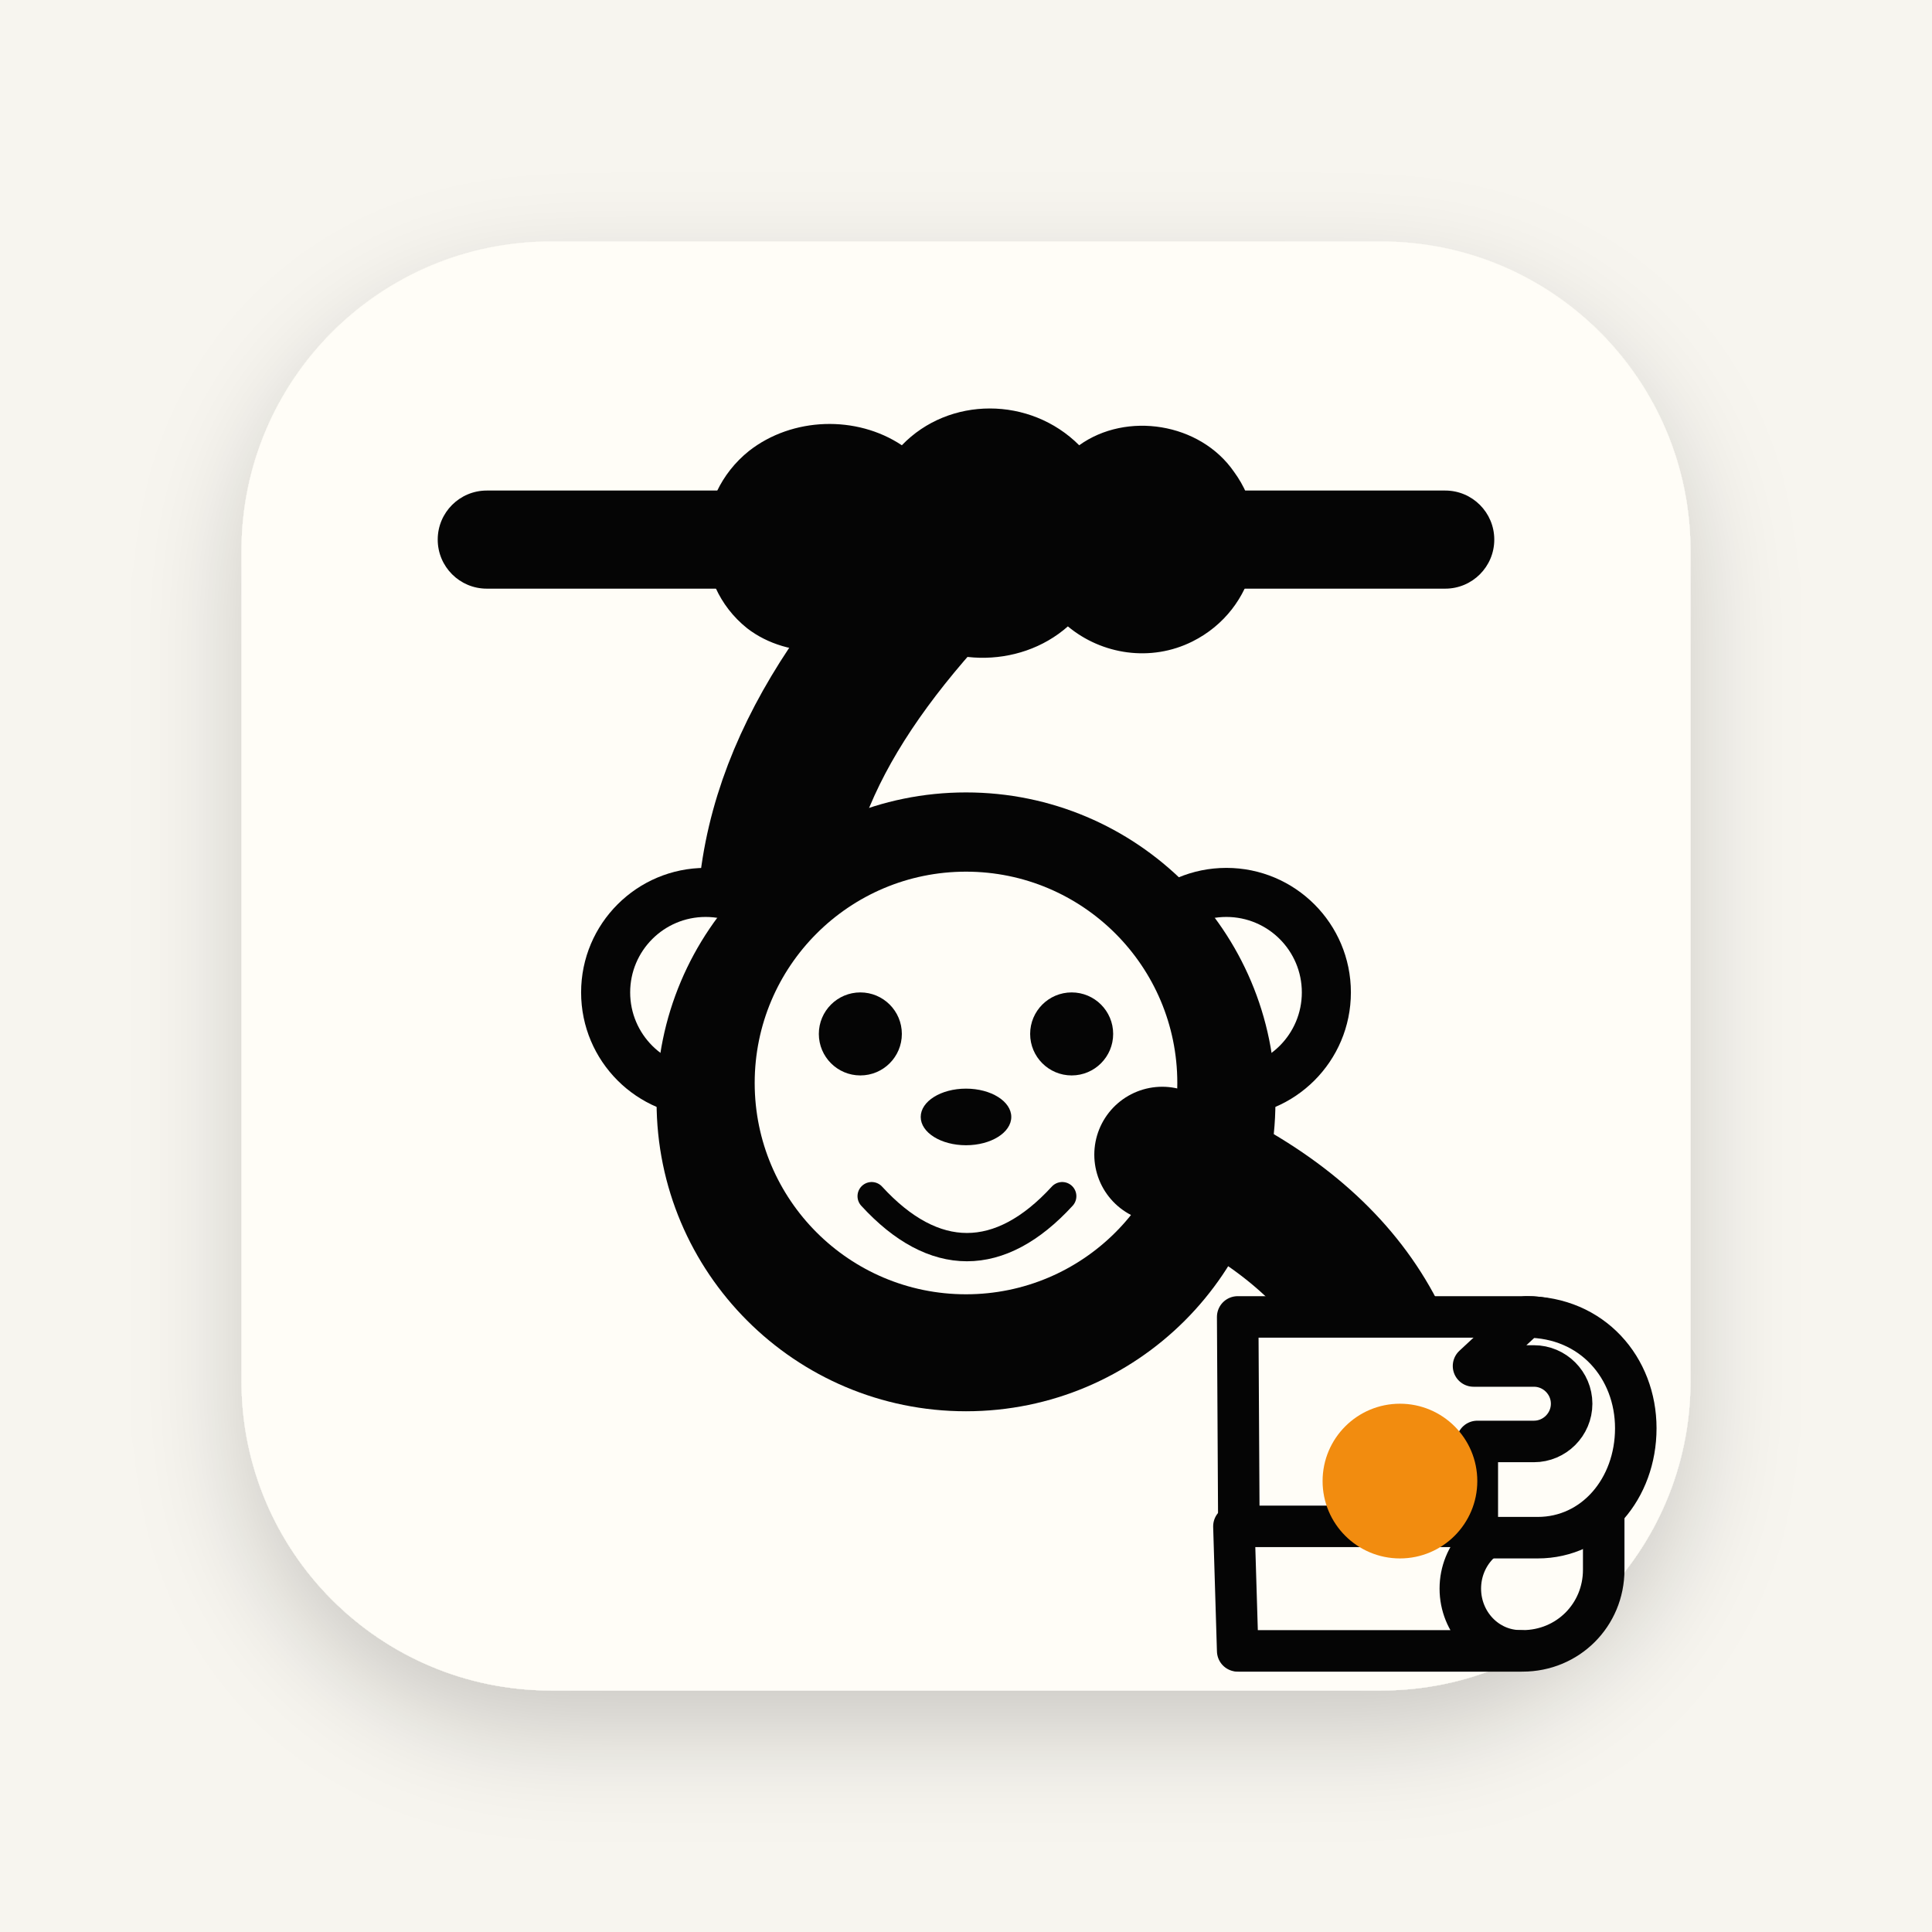
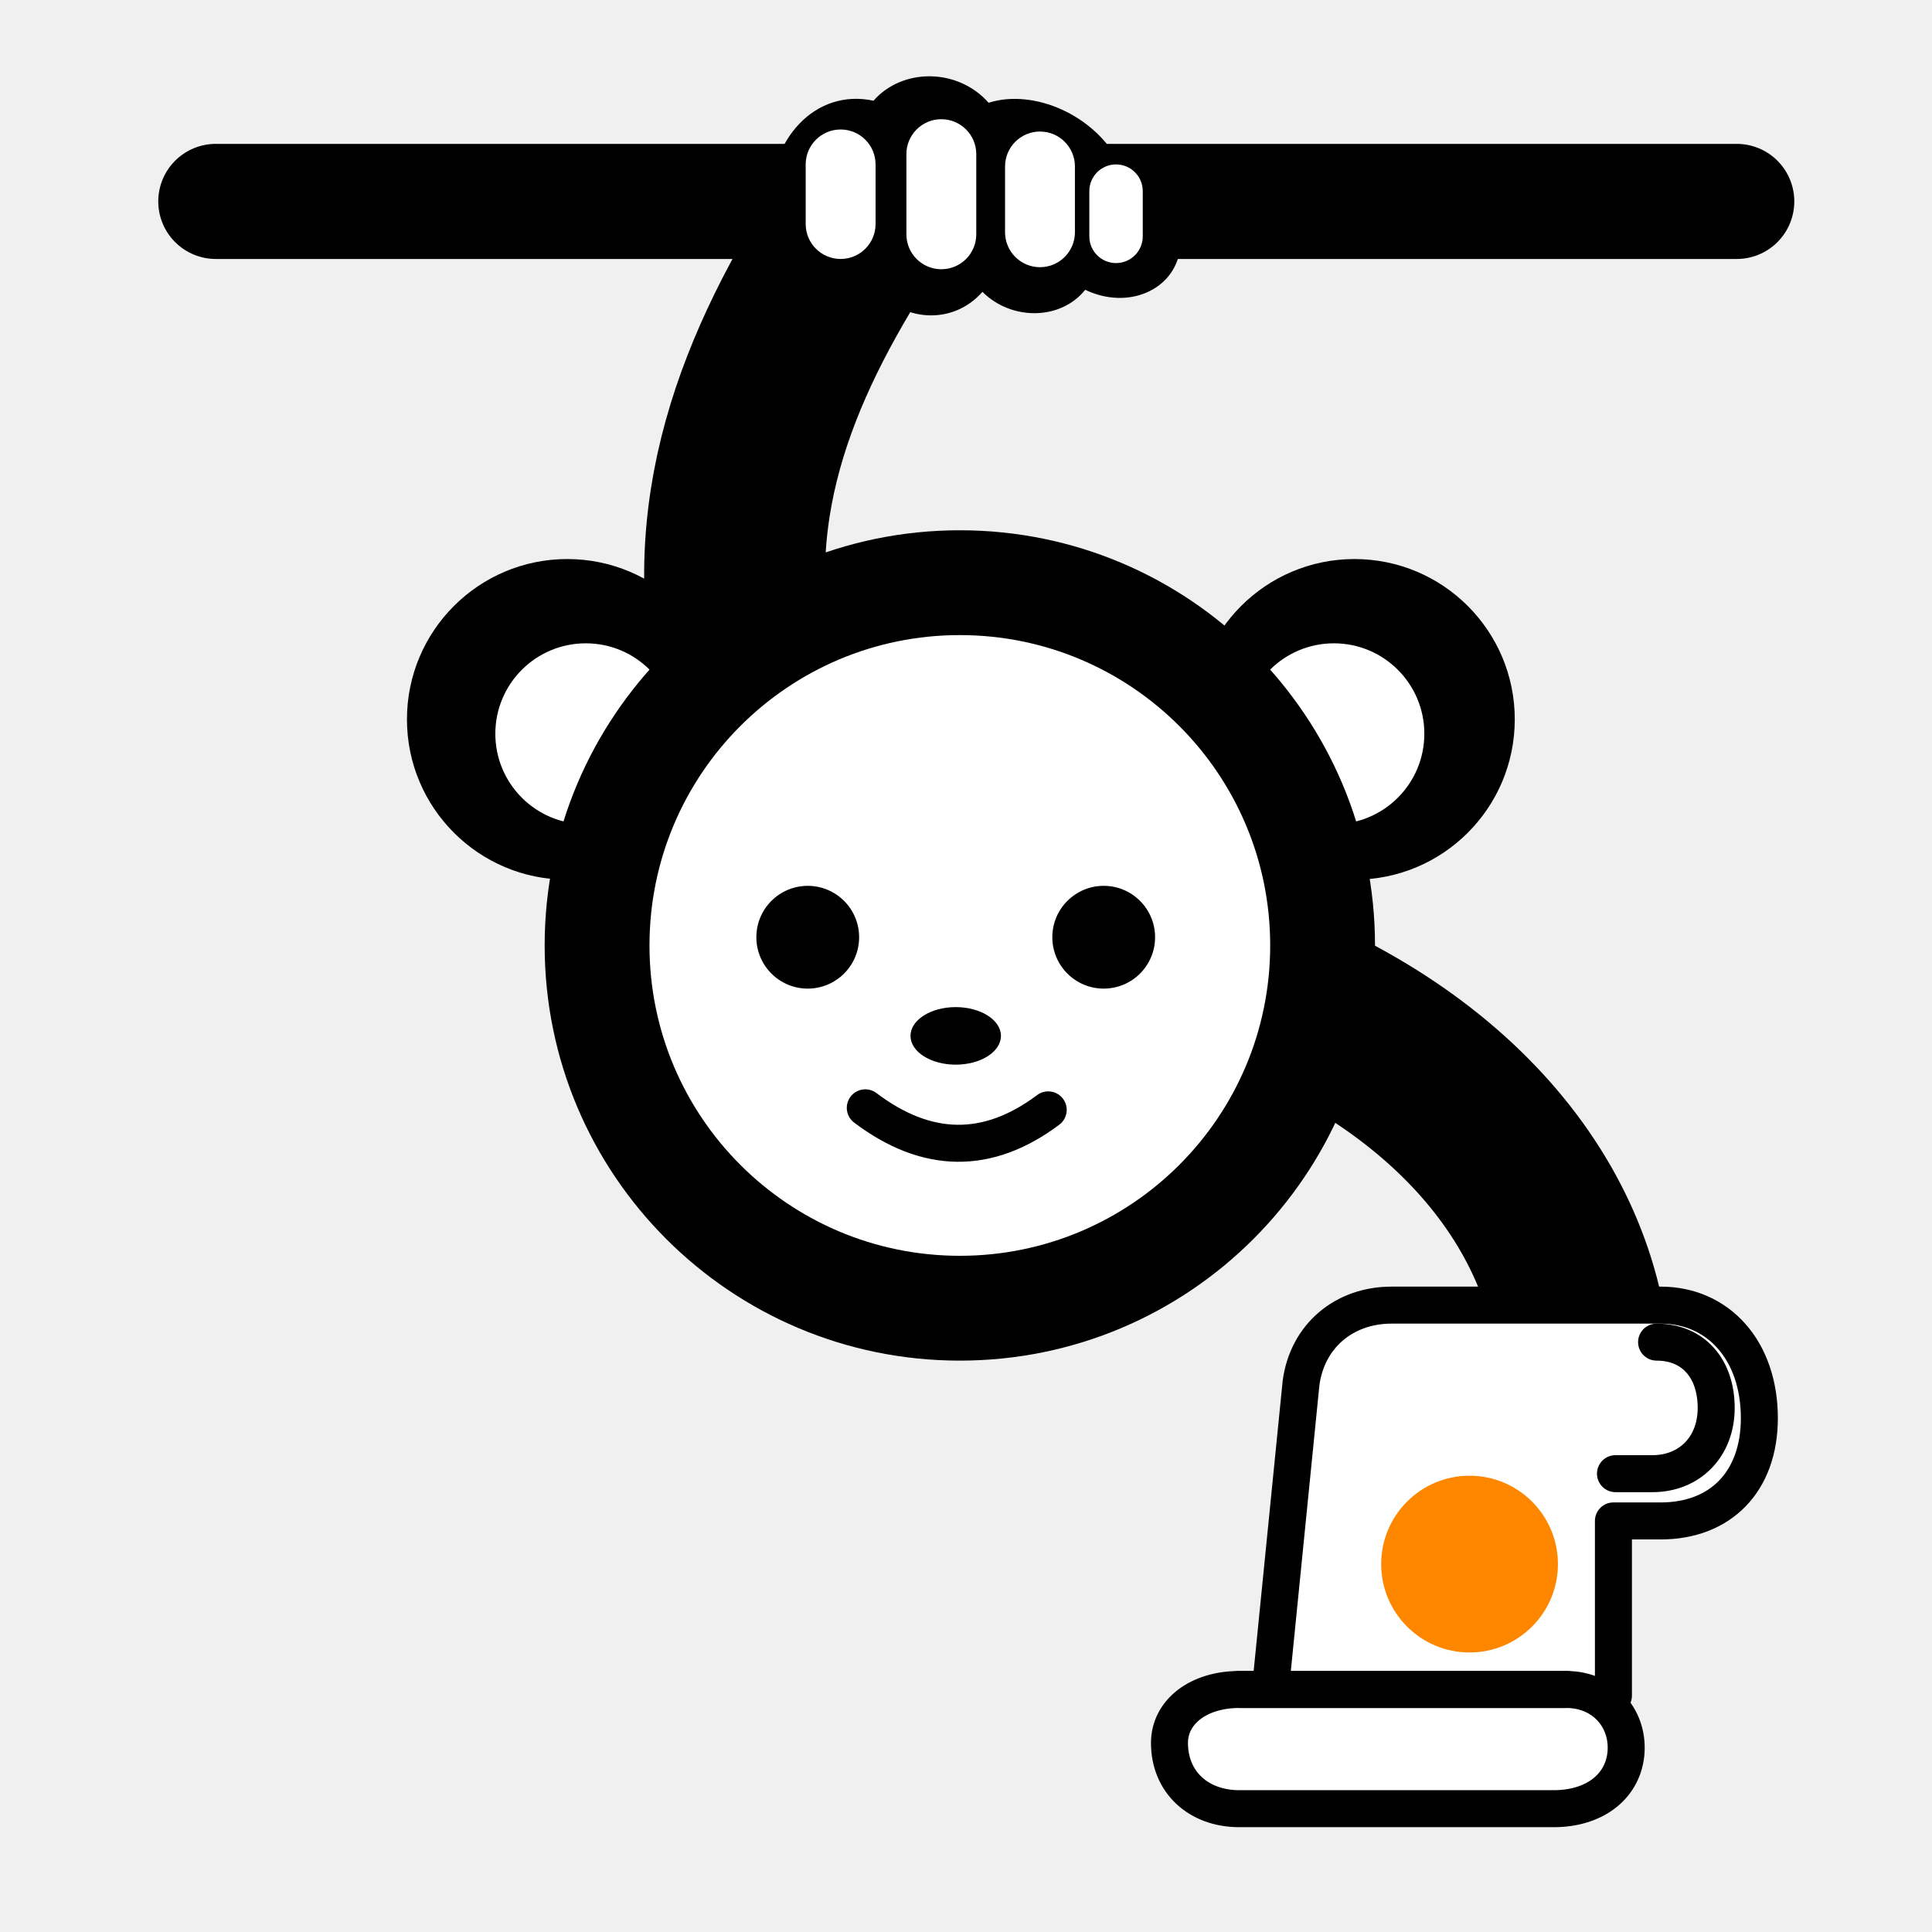
- <svg xmlns="http://www.w3.org/2000/svg" viewBox="0 0 1024 1024" role="img" aria-labelledby="title desc">
-   <defs>
-     <filter id="soft-shadow" x="-20%" y="-20%" width="140%" height="140%">
-       <feDropShadow dx="0" dy="22" stdDeviation="28" flood-color="#151511" flood-opacity=".18" />
-     </filter>
-   </defs>
-   <rect width="1024" height="1024" fill="#f7f5ef" />
-   <rect x="128" y="128" width="768" height="768" rx="164" fill="#fffdf7" filter="url(#soft-shadow)" />
-   <rect x="232" y="260" width="560" height="52" rx="26" fill="#050505" />
-   <path d="M506 298c-70 72-106 141-96 221" fill="none" stroke="#050505" stroke-width="78" stroke-linecap="round" />
-   <path d="M478 236c25-26 68-26 94 0 25-18 64-12 82 14 22 30 12 73-22 90-22 11-48 7-66-8-26 23-68 22-92-2-21 19-56 20-78 3-30-24-29-70 1-94 23-18 57-19 81-3z" fill="#050505" />
-   <g fill="#fffdf7" stroke="#050505" stroke-width="14" stroke-linecap="round">
-     <path d="M454 256v52" />
-     <path d="M500 246v64" />
-     <path d="M548 246v64" />
-     <path d="M596 258v52" />
+ <svg xmlns="http://www.w3.org/2000/svg" width="512" height="512" viewBox="230 260 940 940" role="img" aria-labelledby="title desc">
+   <line x1="335" y1="358" x2="1075" y2="358" stroke="#000" stroke-width="56" stroke-linecap="round" />
+   <path d="M655 358 C610 425 576 496 591 580" fill="none" stroke="#000" stroke-width="88" stroke-linecap="round" stroke-linejoin="round" />
+   <path d="M842 740 C949 782 1006 862 1001 947" fill="none" stroke="#000" stroke-width="84" stroke-linecap="round" stroke-linejoin="round" />
+   <circle cx="506" cy="610" r="78" fill="#000" />
+   <circle cx="515" cy="617" r="44" fill="#fff" />
+   <circle cx="889" cy="610" r="78" fill="#000" />
+   <circle cx="879" cy="617" r="44" fill="#fff" />
+   <circle cx="697" cy="720" r="202" fill="#000" />
+   <circle cx="697" cy="720" r="151" fill="#fff" />
+   <circle cx="623" cy="716" r="25" fill="#000" />
+   <circle cx="767" cy="716" r="25" fill="#000" />
+   <ellipse cx="695" cy="764" rx="22" ry="14" fill="#000" />
+   <path d="M651 799 Q696 833 740 800" fill="none" stroke="#000" stroke-width="18" stroke-linecap="round" stroke-linejoin="round" />
+   <g fill="#fff" stroke="#000" stroke-width="18" stroke-linecap="round" stroke-linejoin="round">
+     <path d="M848 1083 L863 933 C866 910 884 895 907 895 H1038 C1066 895 1086 917 1086 950 C1086 981 1067 1000 1038 1000 H1015 V1085" />
+     <path d="M1036 913 C1054 913 1065 926 1065 945 C1065 964 1052 977 1034 977 H1016" fill="none" />
+     <path d="M833 1082 H992 C1011 1082 1023 1097 1021 1114 C1019 1130 1005 1140 986 1140 H833 C813 1140 799 1127 799 1108 C799 1093 813 1082 833 1082Z" />
+     <line x1="833" y1="1082" x2="992" y2="1082" />
  </g>
-   <circle cx="374" cy="526" r="66" fill="#050505" />
-   <circle cx="374" cy="526" r="40" fill="#fffdf7" />
-   <circle cx="650" cy="526" r="66" fill="#050505" />
-   <circle cx="650" cy="526" r="40" fill="#fffdf7" />
-   <circle cx="512" cy="584" r="164" fill="#050505" />
-   <circle cx="512" cy="574" r="112" fill="#fffdf7" />
-   <circle cx="456" cy="548" r="22" fill="#050505" />
-   <circle cx="568" cy="548" r="22" fill="#050505" />
-   <ellipse cx="512" cy="592" rx="24" ry="15" fill="#050505" />
-   <path d="M462 634c33 36 68 36 101 0" fill="none" stroke="#050505" stroke-width="15" stroke-linecap="round" />
-   <path d="M616 612c93 38 137 101 132 188" fill="none" stroke="#050505" stroke-width="72" stroke-linecap="round" />
-   <g fill="#fffdf7" stroke="#050505" stroke-width="22" stroke-linejoin="round">
-     <path d="M656 698h154c22 0 40 18 40 40v94c0 24-19 43-43 43H657z" />
-     <path d="M656 875h150c-18 0-32-15-32-33s14-33 32-33H654z" />
-     <path d="M809 698c35 0 58 27 58 59s-22 58-52 58h-32v-51h30c11 0 20-9 20-20s-9-20-20-20h-32z" />
-   </g>
-   <circle cx="742" cy="785" r="41" fill="#f28c0f" />
+   <circle cx="945" cy="1021" r="43" fill="#ff8700" />
+   <path d="M604 362 C604 327 627 303 655 309 C669 293 696 293 711 310 C733 303 763 316 775 340 C795 343 807 361 804 382 C801 401 779 411 758 401 C746 416 722 416 708 402 C693 419 668 416 656 400 C631 408 608 391 604 362Z" fill="#000" />
+   <rect x="622" y="323" width="34" height="63" rx="17" fill="#fff" />
+   <rect x="671" y="318" width="34" height="73" rx="17" fill="#fff" />
+   <rect x="719" y="324" width="34" height="66" rx="17" fill="#fff" />
+   <rect x="760" y="340" width="26" height="48" rx="13" fill="#fff" />
</svg>
